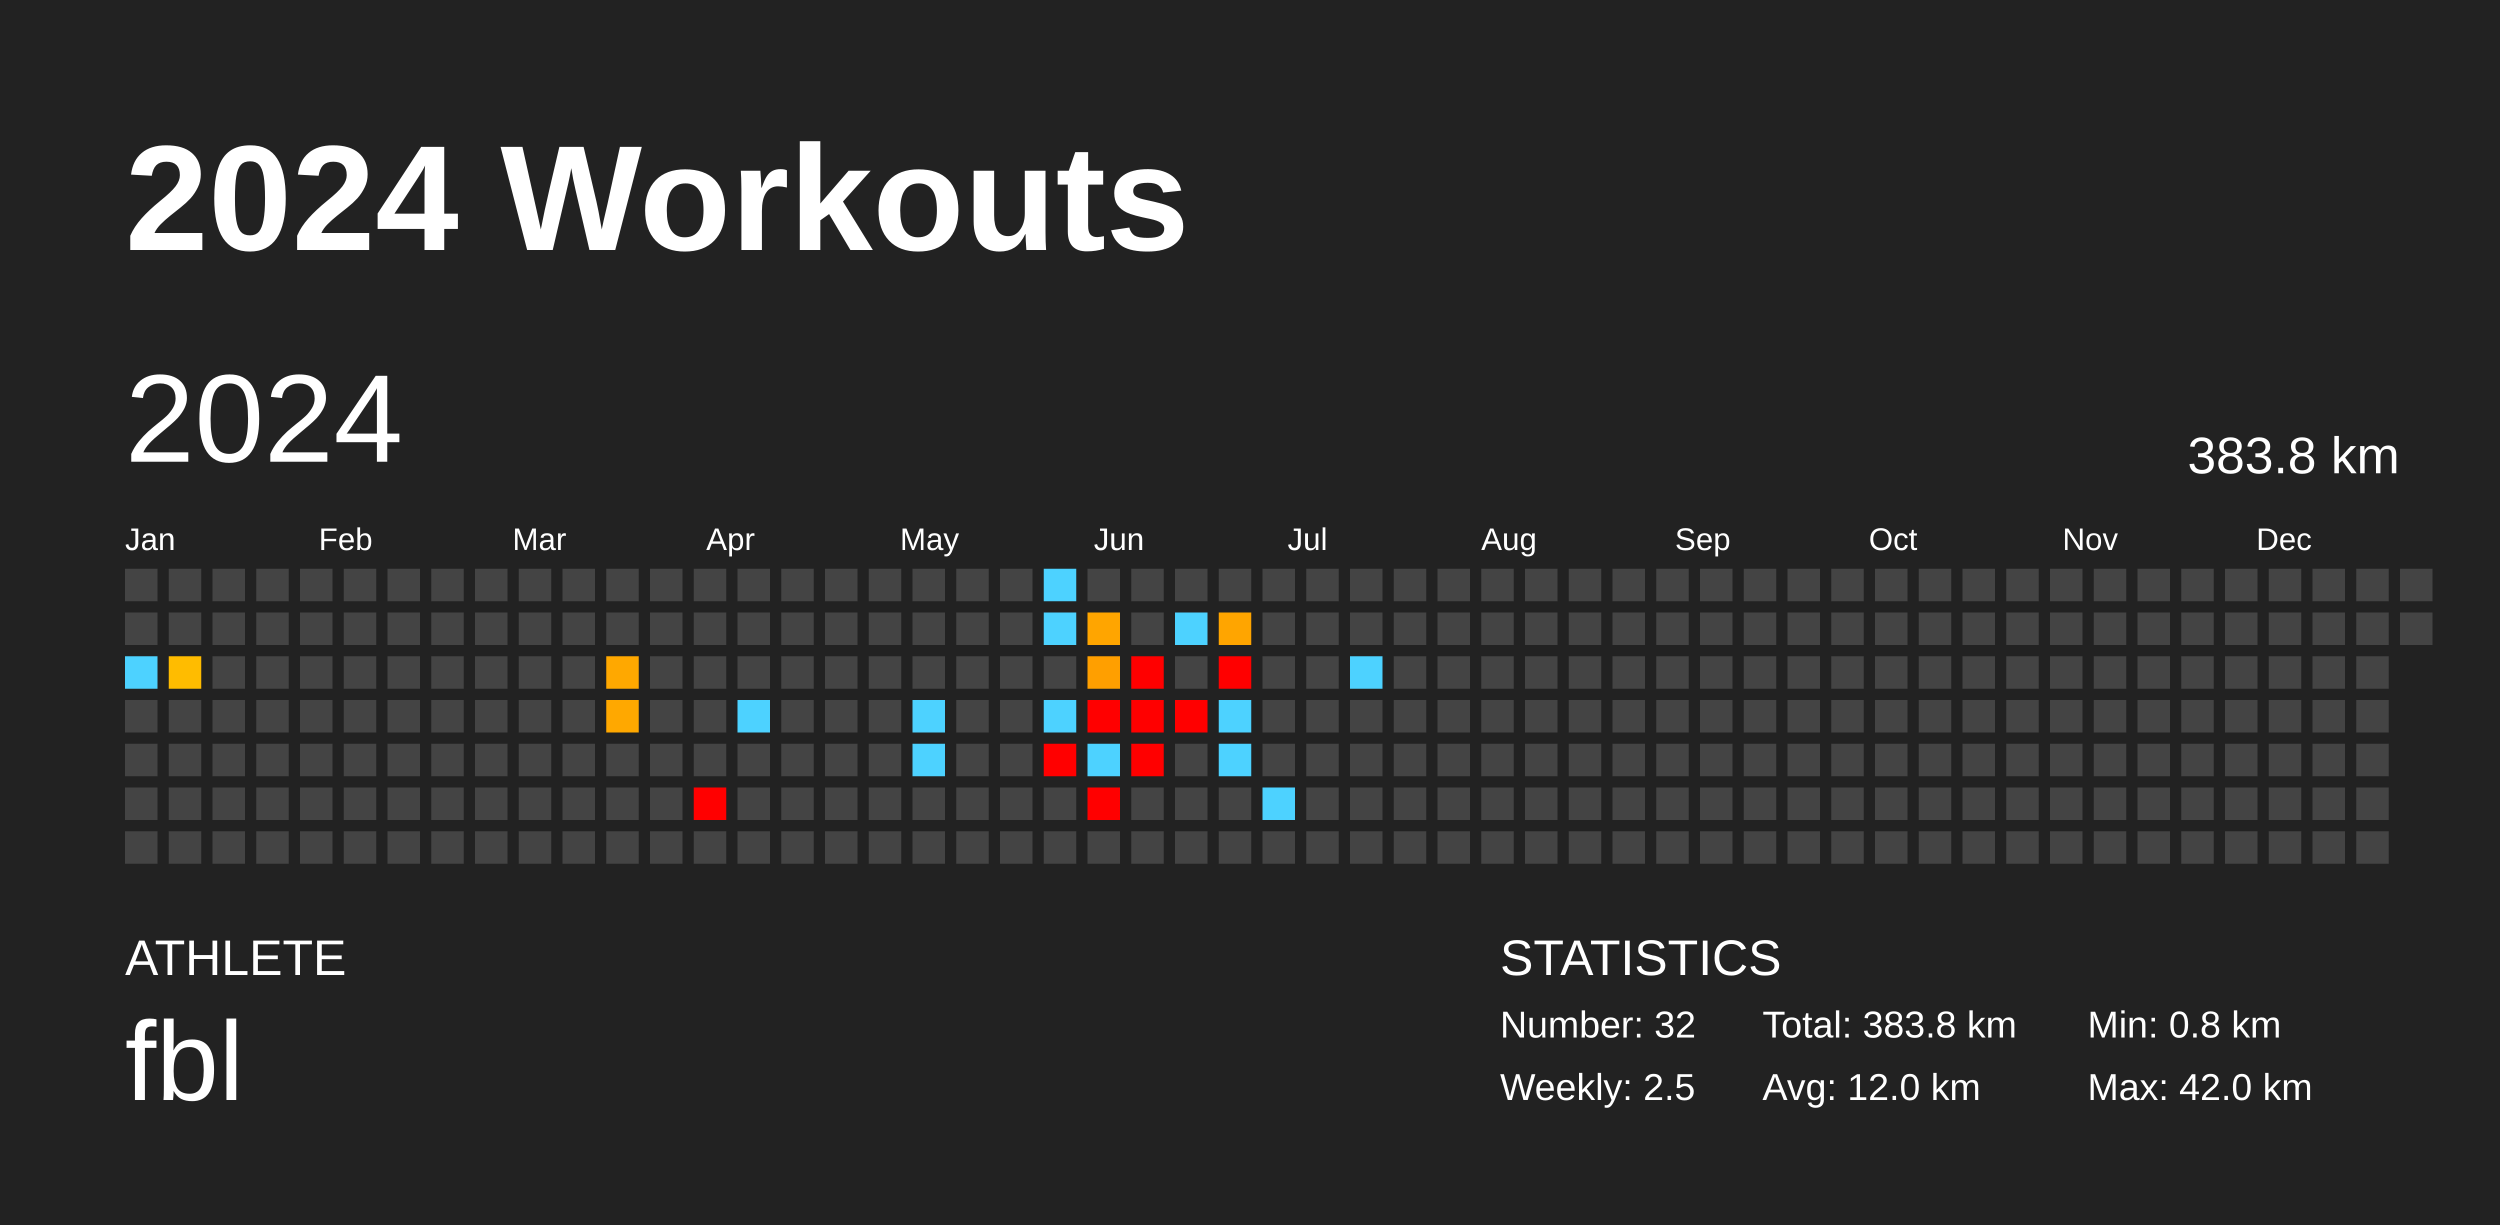
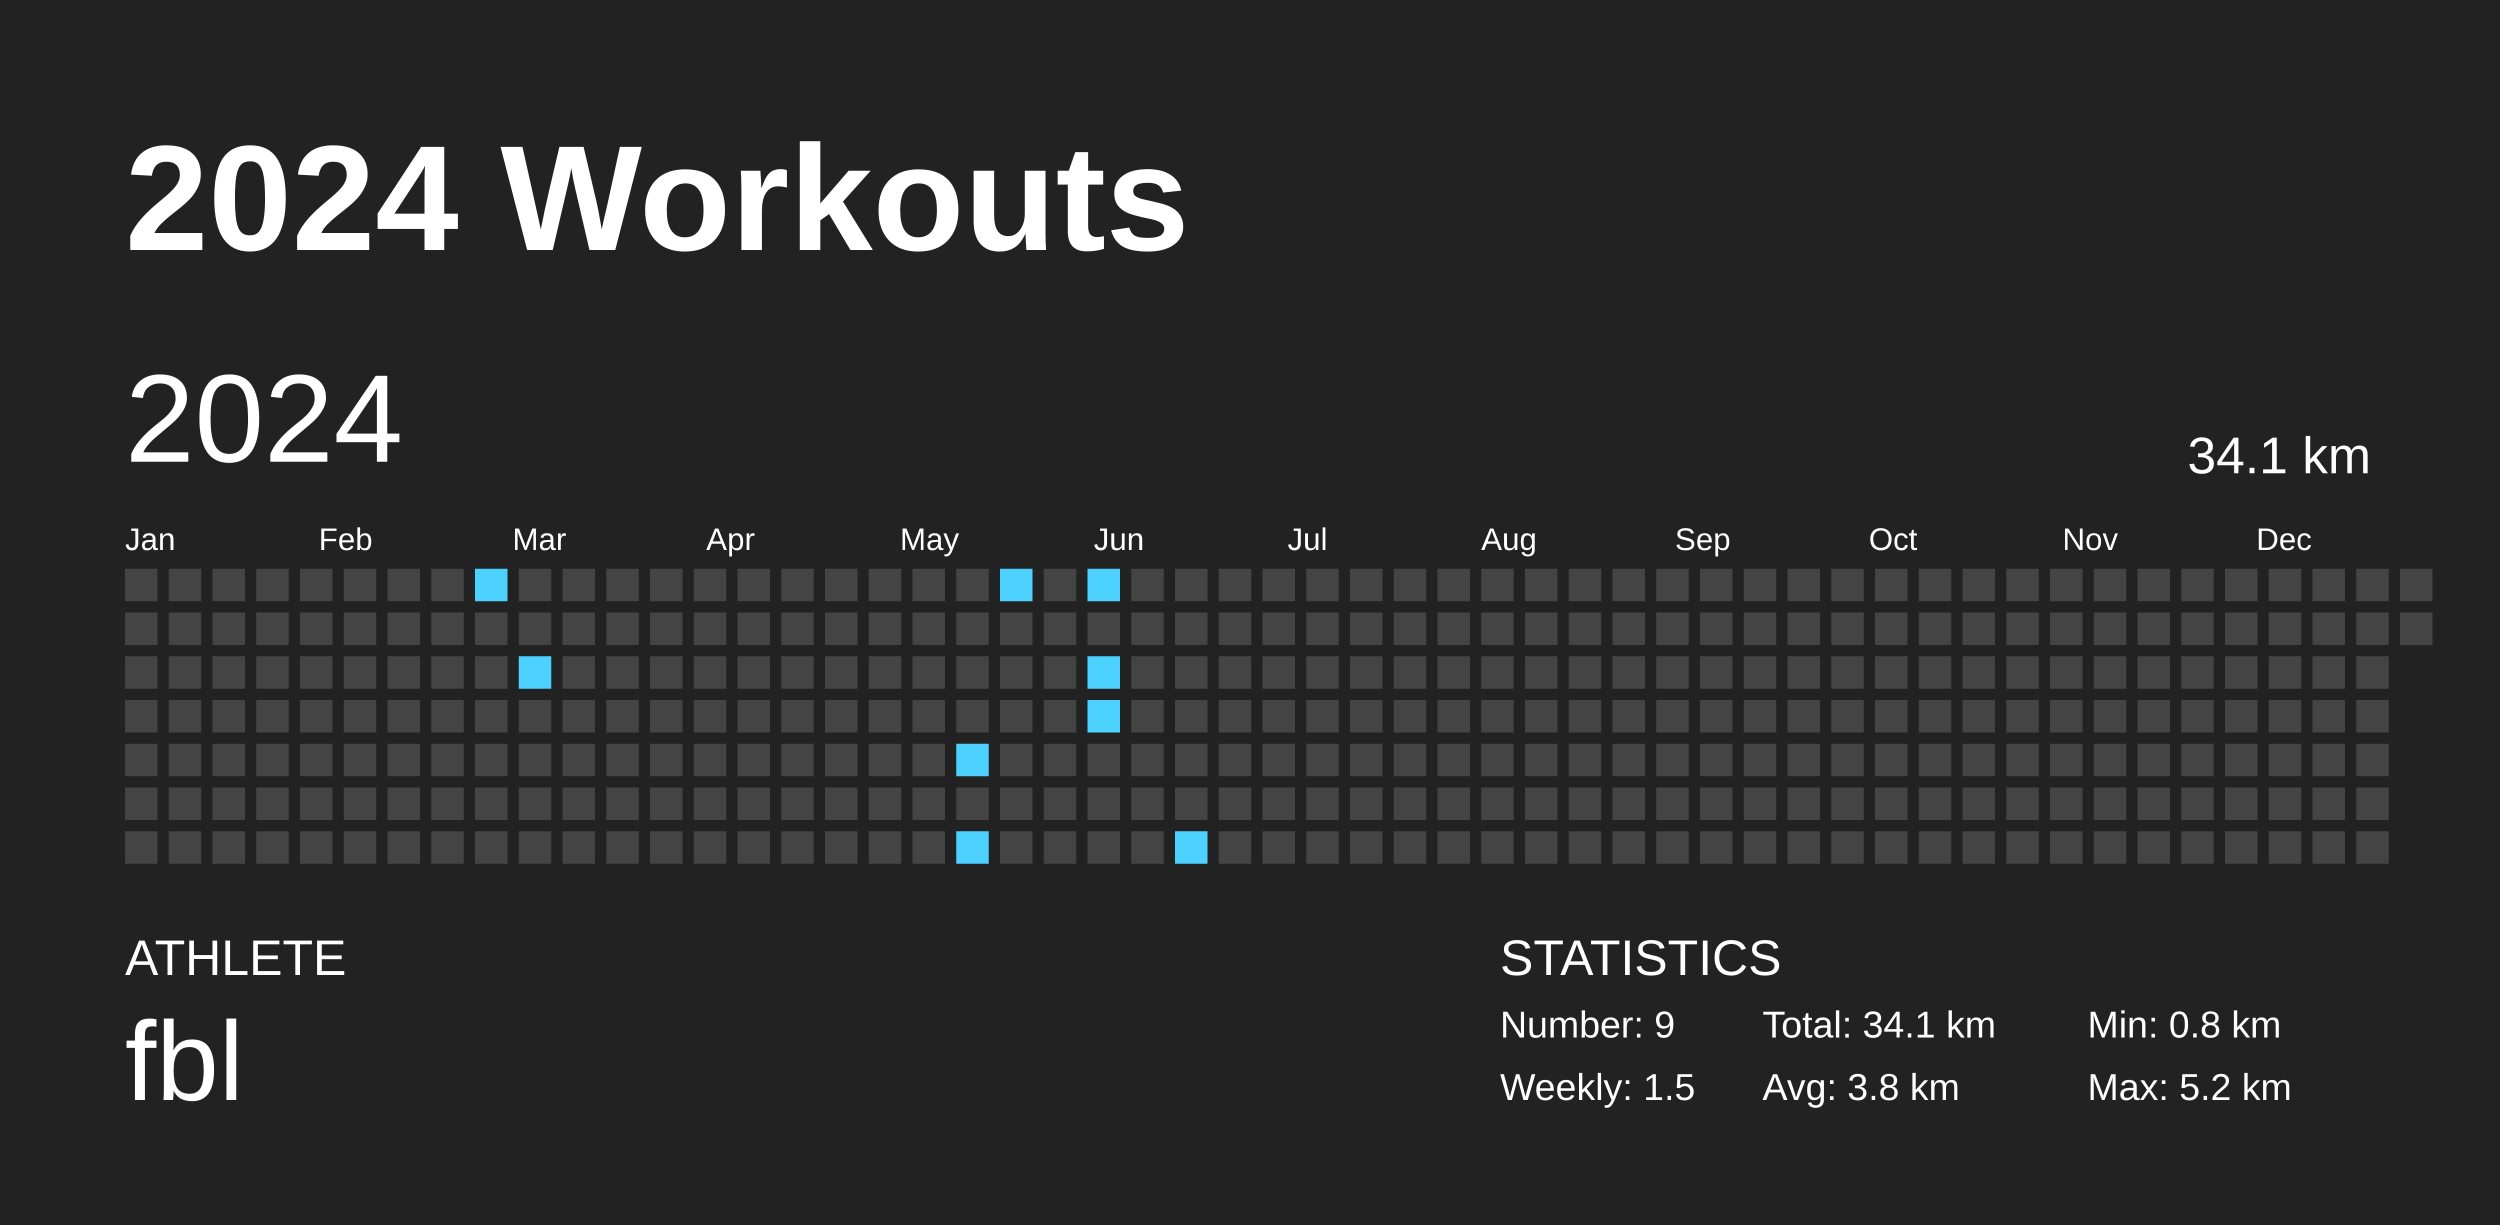
<svg xmlns="http://www.w3.org/2000/svg" baseProfile="full" height="98mm" version="1.1" viewBox="0,0,200,98" width="200mm">
  <defs />
  <rect fill="#222222" height="98" width="200" x="0" y="0" />
  <text fill="#FFFFFF" style="font-size:12px; font-family:Arial; font-weight:bold;" x="10" y="20">2024 Workouts</text>
  <text fill="#FFFFFF" style="font-size:4px; font-family:Arial" x="10" y="78">ATHLETE</text>
  <text fill="#FFFFFF" style="font-size:9px; font-family:Arial" x="10" y="88">fbl</text>
  <text fill="#FFFFFF" style="font-size:4px; font-family:Arial" x="120" y="78">STATISTICS</text>
-   <text fill="#FFFFFF" style="font-size:3px; font-family:Arial" x="120" y="83">Number: 32</text>
-   <text fill="#FFFFFF" style="font-size:3px; font-family:Arial" x="120" y="88">Weekly: 2.5</text>
-   <text fill="#FFFFFF" style="font-size:3px; font-family:Arial" x="141" y="83">Total: 383.8 km</text>
-   <text fill="#FFFFFF" style="font-size:3px; font-family:Arial" x="141" y="88">Avg: 12.0 km</text>
+   <text fill="#FFFFFF" style="font-size:3px; font-family:Arial" x="120" y="83">Number: 9</text>
+   <text fill="#FFFFFF" style="font-size:3px; font-family:Arial" x="120" y="88">Weekly: 1.5</text>
+   <text fill="#FFFFFF" style="font-size:3px; font-family:Arial" x="141" y="83">Total: 34.1 km</text>
+   <text fill="#FFFFFF" style="font-size:3px; font-family:Arial" x="141" y="88">Avg: 3.8 km</text>
  <text fill="#FFFFFF" style="font-size:3px; font-family:Arial" x="167" y="83">Min: 0.8 km</text>
-   <text fill="#FFFFFF" style="font-size:3px; font-family:Arial" x="167" y="88">Max: 42.0 km</text>
+   <text fill="#FFFFFF" style="font-size:3px; font-family:Arial" x="167" y="88">Max: 5.2 km</text>
  <text dominant-baseline="hanging" fill="#FFFFFF" style="font-size:10.0px; font-family:Arial;" x="10" y="30">2024</text>
-   <text dominant-baseline="hanging" fill="#FFFFFF" style="font-size:4.125px; font-family:Arial;" x="175" y="35">383.8 km</text>
+   <text dominant-baseline="hanging" fill="#FFFFFF" style="font-size:4.125px; font-family:Arial;" x="175" y="35">34.1 km</text>
  <text fill="#FFFFFF" style="font-size:2.5px; font-family:Arial" x="10.0" y="44">Jan</text>
  <text fill="#FFFFFF" style="font-size:2.5px; font-family:Arial" x="25.5" y="44">Feb</text>
  <text fill="#FFFFFF" style="font-size:2.5px; font-family:Arial" x="41.0" y="44">Mar</text>
  <text fill="#FFFFFF" style="font-size:2.5px; font-family:Arial" x="56.5" y="44">Apr</text>
  <text fill="#FFFFFF" style="font-size:2.5px; font-family:Arial" x="72.0" y="44">May</text>
  <text fill="#FFFFFF" style="font-size:2.5px; font-family:Arial" x="87.5" y="44">Jun</text>
  <text fill="#FFFFFF" style="font-size:2.5px; font-family:Arial" x="103.0" y="44">Jul</text>
  <text fill="#FFFFFF" style="font-size:2.5px; font-family:Arial" x="118.5" y="44">Aug</text>
  <text fill="#FFFFFF" style="font-size:2.5px; font-family:Arial" x="134.0" y="44">Sep</text>
  <text fill="#FFFFFF" style="font-size:2.5px; font-family:Arial" x="149.5" y="44">Oct</text>
  <text fill="#FFFFFF" style="font-size:2.5px; font-family:Arial" x="165.0" y="44">Nov</text>
  <text fill="#FFFFFF" style="font-size:2.5px; font-family:Arial" x="180.5" y="44">Dec</text>
  <rect fill="#444444" height="2.6" width="2.6" x="10.0" y="45.5" />
  <rect fill="#444444" height="2.6" width="2.6" x="10.0" y="49.0" />
-   <rect fill="#4dd2ff" height="2.6" width="2.6" x="10.0" y="52.5" />
+   <rect fill="#444444" height="2.6" width="2.6" x="10.0" y="52.5" />
  <rect fill="#444444" height="2.6" width="2.6" x="10.0" y="56.0" />
  <rect fill="#444444" height="2.6" width="2.6" x="10.0" y="59.5" />
  <rect fill="#444444" height="2.6" width="2.6" x="10.0" y="63.0" />
  <rect fill="#444444" height="2.6" width="2.6" x="10.0" y="66.5" />
  <rect fill="#444444" height="2.6" width="2.6" x="13.5" y="45.5" />
  <rect fill="#444444" height="2.6" width="2.6" x="13.5" y="49.0" />
-   <rect fill="#ffbc00" height="2.6" width="2.6" x="13.5" y="52.5" />
+   <rect fill="#444444" height="2.6" width="2.6" x="13.5" y="52.5" />
  <rect fill="#444444" height="2.6" width="2.6" x="13.5" y="56.0" />
  <rect fill="#444444" height="2.6" width="2.6" x="13.5" y="59.5" />
  <rect fill="#444444" height="2.6" width="2.6" x="13.5" y="63.0" />
  <rect fill="#444444" height="2.6" width="2.6" x="13.5" y="66.5" />
  <rect fill="#444444" height="2.6" width="2.6" x="17.0" y="45.5" />
  <rect fill="#444444" height="2.6" width="2.6" x="17.0" y="49.0" />
  <rect fill="#444444" height="2.6" width="2.6" x="17.0" y="52.5" />
  <rect fill="#444444" height="2.6" width="2.6" x="17.0" y="56.0" />
  <rect fill="#444444" height="2.6" width="2.6" x="17.0" y="59.5" />
  <rect fill="#444444" height="2.6" width="2.6" x="17.0" y="63.0" />
  <rect fill="#444444" height="2.6" width="2.6" x="17.0" y="66.5" />
  <rect fill="#444444" height="2.6" width="2.6" x="20.5" y="45.5" />
  <rect fill="#444444" height="2.6" width="2.6" x="20.5" y="49.0" />
  <rect fill="#444444" height="2.6" width="2.6" x="20.5" y="52.5" />
  <rect fill="#444444" height="2.6" width="2.6" x="20.5" y="56.0" />
  <rect fill="#444444" height="2.6" width="2.6" x="20.5" y="59.5" />
  <rect fill="#444444" height="2.6" width="2.6" x="20.5" y="63.0" />
  <rect fill="#444444" height="2.6" width="2.6" x="20.5" y="66.5" />
  <rect fill="#444444" height="2.6" width="2.6" x="24.0" y="45.5" />
  <rect fill="#444444" height="2.6" width="2.6" x="24.0" y="49.0" />
  <rect fill="#444444" height="2.6" width="2.6" x="24.0" y="52.5" />
  <rect fill="#444444" height="2.6" width="2.6" x="24.0" y="56.0" />
  <rect fill="#444444" height="2.6" width="2.6" x="24.0" y="59.5" />
  <rect fill="#444444" height="2.6" width="2.6" x="24.0" y="63.0" />
  <rect fill="#444444" height="2.6" width="2.6" x="24.0" y="66.5" />
  <rect fill="#444444" height="2.6" width="2.6" x="27.5" y="45.5" />
  <rect fill="#444444" height="2.6" width="2.6" x="27.5" y="49.0" />
  <rect fill="#444444" height="2.6" width="2.6" x="27.5" y="52.5" />
  <rect fill="#444444" height="2.6" width="2.6" x="27.5" y="56.0" />
  <rect fill="#444444" height="2.6" width="2.6" x="27.5" y="59.5" />
  <rect fill="#444444" height="2.6" width="2.6" x="27.5" y="63.0" />
  <rect fill="#444444" height="2.6" width="2.6" x="27.5" y="66.5" />
  <rect fill="#444444" height="2.6" width="2.6" x="31.0" y="45.5" />
  <rect fill="#444444" height="2.6" width="2.6" x="31.0" y="49.0" />
  <rect fill="#444444" height="2.6" width="2.6" x="31.0" y="52.5" />
  <rect fill="#444444" height="2.6" width="2.6" x="31.0" y="56.0" />
  <rect fill="#444444" height="2.6" width="2.6" x="31.0" y="59.5" />
  <rect fill="#444444" height="2.6" width="2.6" x="31.0" y="63.0" />
  <rect fill="#444444" height="2.6" width="2.6" x="31.0" y="66.5" />
  <rect fill="#444444" height="2.6" width="2.6" x="34.5" y="45.5" />
  <rect fill="#444444" height="2.6" width="2.6" x="34.5" y="49.0" />
  <rect fill="#444444" height="2.6" width="2.6" x="34.5" y="52.5" />
  <rect fill="#444444" height="2.6" width="2.6" x="34.5" y="56.0" />
  <rect fill="#444444" height="2.6" width="2.6" x="34.5" y="59.5" />
  <rect fill="#444444" height="2.6" width="2.6" x="34.5" y="63.0" />
  <rect fill="#444444" height="2.6" width="2.6" x="34.5" y="66.5" />
-   <rect fill="#444444" height="2.6" width="2.6" x="38.0" y="45.5" />
+   <rect fill="#4dd2ff" height="2.6" width="2.6" x="38.0" y="45.5" />
  <rect fill="#444444" height="2.6" width="2.6" x="38.0" y="49.0" />
  <rect fill="#444444" height="2.6" width="2.6" x="38.0" y="52.5" />
  <rect fill="#444444" height="2.6" width="2.6" x="38.0" y="56.0" />
  <rect fill="#444444" height="2.6" width="2.6" x="38.0" y="59.5" />
  <rect fill="#444444" height="2.6" width="2.6" x="38.0" y="63.0" />
  <rect fill="#444444" height="2.6" width="2.6" x="38.0" y="66.5" />
  <rect fill="#444444" height="2.6" width="2.6" x="41.5" y="45.5" />
  <rect fill="#444444" height="2.6" width="2.6" x="41.5" y="49.0" />
-   <rect fill="#444444" height="2.6" width="2.6" x="41.5" y="52.5" />
+   <rect fill="#4dd2ff" height="2.6" width="2.6" x="41.5" y="52.5" />
  <rect fill="#444444" height="2.6" width="2.6" x="41.5" y="56.0" />
  <rect fill="#444444" height="2.6" width="2.6" x="41.5" y="59.5" />
  <rect fill="#444444" height="2.6" width="2.6" x="41.5" y="63.0" />
  <rect fill="#444444" height="2.6" width="2.6" x="41.5" y="66.5" />
  <rect fill="#444444" height="2.6" width="2.6" x="45.0" y="45.5" />
  <rect fill="#444444" height="2.6" width="2.6" x="45.0" y="49.0" />
  <rect fill="#444444" height="2.6" width="2.6" x="45.0" y="52.5" />
  <rect fill="#444444" height="2.6" width="2.6" x="45.0" y="56.0" />
  <rect fill="#444444" height="2.6" width="2.6" x="45.0" y="59.5" />
  <rect fill="#444444" height="2.6" width="2.6" x="45.0" y="63.0" />
  <rect fill="#444444" height="2.6" width="2.6" x="45.0" y="66.5" />
  <rect fill="#444444" height="2.6" width="2.6" x="48.5" y="45.5" />
  <rect fill="#444444" height="2.6" width="2.6" x="48.5" y="49.0" />
-   <rect fill="#ffa800" height="2.6" width="2.6" x="48.5" y="52.5" />
-   <rect fill="#ffa800" height="2.6" width="2.6" x="48.5" y="56.0" />
+   <rect fill="#444444" height="2.6" width="2.6" x="48.5" y="52.5" />
+   <rect fill="#444444" height="2.6" width="2.6" x="48.5" y="56.0" />
  <rect fill="#444444" height="2.6" width="2.6" x="48.5" y="59.5" />
  <rect fill="#444444" height="2.6" width="2.6" x="48.5" y="63.0" />
  <rect fill="#444444" height="2.6" width="2.6" x="48.5" y="66.5" />
  <rect fill="#444444" height="2.6" width="2.6" x="52.0" y="45.5" />
  <rect fill="#444444" height="2.6" width="2.6" x="52.0" y="49.0" />
  <rect fill="#444444" height="2.6" width="2.6" x="52.0" y="52.5" />
  <rect fill="#444444" height="2.6" width="2.6" x="52.0" y="56.0" />
  <rect fill="#444444" height="2.6" width="2.6" x="52.0" y="59.5" />
  <rect fill="#444444" height="2.6" width="2.6" x="52.0" y="63.0" />
  <rect fill="#444444" height="2.6" width="2.6" x="52.0" y="66.5" />
  <rect fill="#444444" height="2.6" width="2.6" x="55.5" y="45.5" />
  <rect fill="#444444" height="2.6" width="2.6" x="55.5" y="49.0" />
  <rect fill="#444444" height="2.6" width="2.6" x="55.5" y="52.5" />
  <rect fill="#444444" height="2.6" width="2.6" x="55.5" y="56.0" />
  <rect fill="#444444" height="2.6" width="2.6" x="55.5" y="59.5" />
-   <rect fill="red" height="2.6" width="2.6" x="55.5" y="63.0" />
+   <rect fill="#444444" height="2.6" width="2.6" x="55.5" y="63.0" />
  <rect fill="#444444" height="2.6" width="2.6" x="55.5" y="66.5" />
  <rect fill="#444444" height="2.6" width="2.6" x="59.0" y="45.5" />
  <rect fill="#444444" height="2.6" width="2.6" x="59.0" y="49.0" />
  <rect fill="#444444" height="2.6" width="2.6" x="59.0" y="52.5" />
-   <rect fill="#4dd2ff" height="2.6" width="2.6" x="59.0" y="56.0" />
+   <rect fill="#444444" height="2.6" width="2.6" x="59.0" y="56.0" />
  <rect fill="#444444" height="2.6" width="2.6" x="59.0" y="59.5" />
  <rect fill="#444444" height="2.6" width="2.6" x="59.0" y="63.0" />
  <rect fill="#444444" height="2.6" width="2.6" x="59.0" y="66.5" />
  <rect fill="#444444" height="2.6" width="2.6" x="62.5" y="45.5" />
  <rect fill="#444444" height="2.6" width="2.6" x="62.5" y="49.0" />
  <rect fill="#444444" height="2.6" width="2.6" x="62.5" y="52.5" />
  <rect fill="#444444" height="2.6" width="2.6" x="62.5" y="56.0" />
  <rect fill="#444444" height="2.6" width="2.6" x="62.5" y="59.5" />
  <rect fill="#444444" height="2.6" width="2.6" x="62.5" y="63.0" />
  <rect fill="#444444" height="2.6" width="2.6" x="62.5" y="66.5" />
  <rect fill="#444444" height="2.6" width="2.6" x="66.0" y="45.5" />
  <rect fill="#444444" height="2.6" width="2.6" x="66.0" y="49.0" />
  <rect fill="#444444" height="2.6" width="2.6" x="66.0" y="52.5" />
  <rect fill="#444444" height="2.6" width="2.6" x="66.0" y="56.0" />
  <rect fill="#444444" height="2.6" width="2.6" x="66.0" y="59.5" />
  <rect fill="#444444" height="2.6" width="2.6" x="66.0" y="63.0" />
  <rect fill="#444444" height="2.6" width="2.6" x="66.0" y="66.5" />
  <rect fill="#444444" height="2.6" width="2.6" x="69.5" y="45.5" />
  <rect fill="#444444" height="2.6" width="2.6" x="69.5" y="49.0" />
  <rect fill="#444444" height="2.6" width="2.6" x="69.5" y="52.5" />
  <rect fill="#444444" height="2.6" width="2.6" x="69.5" y="56.0" />
  <rect fill="#444444" height="2.6" width="2.6" x="69.5" y="59.5" />
  <rect fill="#444444" height="2.6" width="2.6" x="69.5" y="63.0" />
  <rect fill="#444444" height="2.6" width="2.6" x="69.5" y="66.5" />
  <rect fill="#444444" height="2.6" width="2.6" x="73.0" y="45.5" />
  <rect fill="#444444" height="2.6" width="2.6" x="73.0" y="49.0" />
  <rect fill="#444444" height="2.6" width="2.6" x="73.0" y="52.5" />
-   <rect fill="#4dd2ff" height="2.6" width="2.6" x="73.0" y="56.0" />
-   <rect fill="#4dd2ff" height="2.6" width="2.6" x="73.0" y="59.5" />
+   <rect fill="#444444" height="2.6" width="2.6" x="73.0" y="56.0" />
+   <rect fill="#444444" height="2.6" width="2.6" x="73.0" y="59.5" />
  <rect fill="#444444" height="2.6" width="2.6" x="73.0" y="63.0" />
  <rect fill="#444444" height="2.6" width="2.6" x="73.0" y="66.5" />
  <rect fill="#444444" height="2.6" width="2.6" x="76.5" y="45.5" />
  <rect fill="#444444" height="2.6" width="2.6" x="76.5" y="49.0" />
  <rect fill="#444444" height="2.6" width="2.6" x="76.5" y="52.5" />
  <rect fill="#444444" height="2.6" width="2.6" x="76.5" y="56.0" />
-   <rect fill="#444444" height="2.6" width="2.6" x="76.5" y="59.5" />
+   <rect fill="#4dd2ff" height="2.6" width="2.6" x="76.5" y="59.5" />
  <rect fill="#444444" height="2.6" width="2.6" x="76.5" y="63.0" />
-   <rect fill="#444444" height="2.6" width="2.6" x="76.5" y="66.5" />
-   <rect fill="#444444" height="2.6" width="2.6" x="80.0" y="45.5" />
+   <rect fill="#4dd2ff" height="2.6" width="2.6" x="76.5" y="66.5" />
+   <rect fill="#4dd2ff" height="2.6" width="2.6" x="80.0" y="45.5" />
  <rect fill="#444444" height="2.6" width="2.6" x="80.0" y="49.0" />
  <rect fill="#444444" height="2.6" width="2.6" x="80.0" y="52.5" />
  <rect fill="#444444" height="2.6" width="2.6" x="80.0" y="56.0" />
  <rect fill="#444444" height="2.6" width="2.6" x="80.0" y="59.5" />
  <rect fill="#444444" height="2.6" width="2.6" x="80.0" y="63.0" />
  <rect fill="#444444" height="2.6" width="2.6" x="80.0" y="66.5" />
-   <rect fill="#4dd2ff" height="2.6" width="2.6" x="83.5" y="45.5" />
-   <rect fill="#4dd2ff" height="2.6" width="2.6" x="83.5" y="49.0" />
+   <rect fill="#444444" height="2.6" width="2.6" x="83.5" y="45.5" />
+   <rect fill="#444444" height="2.6" width="2.6" x="83.5" y="49.0" />
  <rect fill="#444444" height="2.6" width="2.6" x="83.5" y="52.5" />
-   <rect fill="#4dd2ff" height="2.6" width="2.6" x="83.5" y="56.0" />
-   <rect fill="red" height="2.6" width="2.6" x="83.5" y="59.5" />
+   <rect fill="#444444" height="2.6" width="2.6" x="83.5" y="56.0" />
+   <rect fill="#444444" height="2.6" width="2.6" x="83.5" y="59.5" />
  <rect fill="#444444" height="2.6" width="2.6" x="83.5" y="63.0" />
  <rect fill="#444444" height="2.6" width="2.6" x="83.5" y="66.5" />
-   <rect fill="#444444" height="2.6" width="2.6" x="87.0" y="45.5" />
-   <rect fill="#ffa500" height="2.6" width="2.6" x="87.0" y="49.0" />
-   <rect fill="#ff9f00" height="2.6" width="2.6" x="87.0" y="52.5" />
-   <rect fill="red" height="2.6" width="2.6" x="87.0" y="56.0" />
-   <rect fill="#4dd2ff" height="2.6" width="2.6" x="87.0" y="59.5" />
-   <rect fill="red" height="2.6" width="2.6" x="87.0" y="63.0" />
+   <rect fill="#4dd2ff" height="2.6" width="2.6" x="87.0" y="45.5" />
+   <rect fill="#444444" height="2.6" width="2.6" x="87.0" y="49.0" />
+   <rect fill="#4dd2ff" height="2.6" width="2.6" x="87.0" y="52.5" />
+   <rect fill="#4dd2ff" height="2.6" width="2.6" x="87.0" y="56.0" />
+   <rect fill="#444444" height="2.6" width="2.6" x="87.0" y="59.5" />
+   <rect fill="#444444" height="2.6" width="2.6" x="87.0" y="63.0" />
  <rect fill="#444444" height="2.6" width="2.6" x="87.0" y="66.5" />
  <rect fill="#444444" height="2.6" width="2.6" x="90.5" y="45.5" />
  <rect fill="#444444" height="2.6" width="2.6" x="90.5" y="49.0" />
-   <rect fill="red" height="2.6" width="2.6" x="90.5" y="52.5" />
-   <rect fill="red" height="2.6" width="2.6" x="90.5" y="56.0" />
-   <rect fill="red" height="2.6" width="2.6" x="90.5" y="59.5" />
+   <rect fill="#444444" height="2.6" width="2.6" x="90.5" y="52.5" />
+   <rect fill="#444444" height="2.6" width="2.6" x="90.5" y="56.0" />
+   <rect fill="#444444" height="2.6" width="2.6" x="90.5" y="59.5" />
  <rect fill="#444444" height="2.6" width="2.6" x="90.5" y="63.0" />
  <rect fill="#444444" height="2.6" width="2.6" x="90.5" y="66.5" />
  <rect fill="#444444" height="2.6" width="2.6" x="94.0" y="45.5" />
-   <rect fill="#4dd2ff" height="2.6" width="2.6" x="94.0" y="49.0" />
+   <rect fill="#444444" height="2.6" width="2.6" x="94.0" y="49.0" />
  <rect fill="#444444" height="2.6" width="2.6" x="94.0" y="52.5" />
-   <rect fill="red" height="2.6" width="2.6" x="94.0" y="56.0" />
+   <rect fill="#444444" height="2.6" width="2.6" x="94.0" y="56.0" />
  <rect fill="#444444" height="2.6" width="2.6" x="94.0" y="59.5" />
  <rect fill="#444444" height="2.6" width="2.6" x="94.0" y="63.0" />
-   <rect fill="#444444" height="2.6" width="2.6" x="94.0" y="66.5" />
+   <rect fill="#4dd2ff" height="2.6" width="2.6" x="94.0" y="66.5" />
  <rect fill="#444444" height="2.6" width="2.6" x="97.5" y="45.5" />
-   <rect fill="#ffa500" height="2.6" width="2.6" x="97.5" y="49.0" />
-   <rect fill="red" height="2.6" width="2.6" x="97.5" y="52.5" />
-   <rect fill="#4dd2ff" height="2.6" width="2.6" x="97.5" y="56.0" />
-   <rect fill="#4dd2ff" height="2.6" width="2.6" x="97.5" y="59.5" />
+   <rect fill="#444444" height="2.6" width="2.6" x="97.5" y="49.0" />
+   <rect fill="#444444" height="2.6" width="2.6" x="97.5" y="52.5" />
+   <rect fill="#444444" height="2.6" width="2.6" x="97.5" y="56.0" />
+   <rect fill="#444444" height="2.6" width="2.6" x="97.5" y="59.5" />
  <rect fill="#444444" height="2.6" width="2.6" x="97.5" y="63.0" />
  <rect fill="#444444" height="2.6" width="2.6" x="97.5" y="66.5" />
  <rect fill="#444444" height="2.6" width="2.6" x="101.0" y="45.5" />
  <rect fill="#444444" height="2.6" width="2.6" x="101.0" y="49.0" />
  <rect fill="#444444" height="2.6" width="2.6" x="101.0" y="52.5" />
  <rect fill="#444444" height="2.6" width="2.6" x="101.0" y="56.0" />
  <rect fill="#444444" height="2.6" width="2.6" x="101.0" y="59.5" />
-   <rect fill="#4dd2ff" height="2.6" width="2.6" x="101.0" y="63.0" />
+   <rect fill="#444444" height="2.6" width="2.6" x="101.0" y="63.0" />
  <rect fill="#444444" height="2.6" width="2.6" x="101.0" y="66.5" />
  <rect fill="#444444" height="2.6" width="2.6" x="104.5" y="45.5" />
  <rect fill="#444444" height="2.6" width="2.6" x="104.5" y="49.0" />
  <rect fill="#444444" height="2.6" width="2.6" x="104.5" y="52.5" />
  <rect fill="#444444" height="2.6" width="2.6" x="104.5" y="56.0" />
  <rect fill="#444444" height="2.6" width="2.6" x="104.5" y="59.5" />
  <rect fill="#444444" height="2.6" width="2.6" x="104.5" y="63.0" />
  <rect fill="#444444" height="2.6" width="2.6" x="104.5" y="66.5" />
  <rect fill="#444444" height="2.6" width="2.6" x="108.0" y="45.5" />
  <rect fill="#444444" height="2.6" width="2.6" x="108.0" y="49.0" />
-   <rect fill="#4dd2ff" height="2.6" width="2.6" x="108.0" y="52.5" />
+   <rect fill="#444444" height="2.6" width="2.6" x="108.0" y="52.5" />
  <rect fill="#444444" height="2.6" width="2.6" x="108.0" y="56.0" />
  <rect fill="#444444" height="2.6" width="2.6" x="108.0" y="59.5" />
  <rect fill="#444444" height="2.6" width="2.6" x="108.0" y="63.0" />
  <rect fill="#444444" height="2.6" width="2.6" x="108.0" y="66.5" />
  <rect fill="#444444" height="2.6" width="2.6" x="111.5" y="45.5" />
  <rect fill="#444444" height="2.6" width="2.6" x="111.5" y="49.0" />
  <rect fill="#444444" height="2.6" width="2.6" x="111.5" y="52.5" />
  <rect fill="#444444" height="2.6" width="2.6" x="111.5" y="56.0" />
  <rect fill="#444444" height="2.6" width="2.6" x="111.5" y="59.5" />
  <rect fill="#444444" height="2.6" width="2.6" x="111.5" y="63.0" />
  <rect fill="#444444" height="2.6" width="2.6" x="111.5" y="66.5" />
  <rect fill="#444444" height="2.6" width="2.6" x="115.0" y="45.5" />
  <rect fill="#444444" height="2.6" width="2.6" x="115.0" y="49.0" />
  <rect fill="#444444" height="2.6" width="2.6" x="115.0" y="52.5" />
  <rect fill="#444444" height="2.6" width="2.6" x="115.0" y="56.0" />
  <rect fill="#444444" height="2.6" width="2.6" x="115.0" y="59.5" />
  <rect fill="#444444" height="2.6" width="2.6" x="115.0" y="63.0" />
  <rect fill="#444444" height="2.6" width="2.6" x="115.0" y="66.5" />
  <rect fill="#444444" height="2.6" width="2.6" x="118.5" y="45.5" />
  <rect fill="#444444" height="2.6" width="2.6" x="118.5" y="49.0" />
  <rect fill="#444444" height="2.6" width="2.6" x="118.5" y="52.5" />
  <rect fill="#444444" height="2.6" width="2.6" x="118.5" y="56.0" />
  <rect fill="#444444" height="2.6" width="2.6" x="118.5" y="59.5" />
  <rect fill="#444444" height="2.6" width="2.6" x="118.5" y="63.0" />
  <rect fill="#444444" height="2.6" width="2.6" x="118.5" y="66.5" />
  <rect fill="#444444" height="2.6" width="2.6" x="122.0" y="45.5" />
  <rect fill="#444444" height="2.6" width="2.6" x="122.0" y="49.0" />
  <rect fill="#444444" height="2.6" width="2.6" x="122.0" y="52.5" />
  <rect fill="#444444" height="2.6" width="2.6" x="122.0" y="56.0" />
  <rect fill="#444444" height="2.6" width="2.6" x="122.0" y="59.5" />
  <rect fill="#444444" height="2.6" width="2.6" x="122.0" y="63.0" />
  <rect fill="#444444" height="2.6" width="2.6" x="122.0" y="66.5" />
  <rect fill="#444444" height="2.6" width="2.6" x="125.5" y="45.5" />
  <rect fill="#444444" height="2.6" width="2.6" x="125.5" y="49.0" />
  <rect fill="#444444" height="2.6" width="2.6" x="125.5" y="52.5" />
  <rect fill="#444444" height="2.6" width="2.6" x="125.5" y="56.0" />
  <rect fill="#444444" height="2.6" width="2.6" x="125.5" y="59.5" />
  <rect fill="#444444" height="2.6" width="2.6" x="125.5" y="63.0" />
  <rect fill="#444444" height="2.6" width="2.6" x="125.5" y="66.5" />
  <rect fill="#444444" height="2.6" width="2.6" x="129.0" y="45.5" />
  <rect fill="#444444" height="2.6" width="2.6" x="129.0" y="49.0" />
  <rect fill="#444444" height="2.6" width="2.6" x="129.0" y="52.5" />
  <rect fill="#444444" height="2.6" width="2.6" x="129.0" y="56.0" />
  <rect fill="#444444" height="2.6" width="2.6" x="129.0" y="59.5" />
  <rect fill="#444444" height="2.6" width="2.6" x="129.0" y="63.0" />
  <rect fill="#444444" height="2.6" width="2.6" x="129.0" y="66.5" />
  <rect fill="#444444" height="2.6" width="2.6" x="132.5" y="45.5" />
  <rect fill="#444444" height="2.6" width="2.6" x="132.5" y="49.0" />
  <rect fill="#444444" height="2.6" width="2.6" x="132.5" y="52.5" />
  <rect fill="#444444" height="2.6" width="2.6" x="132.5" y="56.0" />
  <rect fill="#444444" height="2.6" width="2.6" x="132.5" y="59.5" />
  <rect fill="#444444" height="2.6" width="2.6" x="132.5" y="63.0" />
  <rect fill="#444444" height="2.6" width="2.6" x="132.5" y="66.5" />
  <rect fill="#444444" height="2.6" width="2.6" x="136.0" y="45.5" />
  <rect fill="#444444" height="2.6" width="2.6" x="136.0" y="49.0" />
  <rect fill="#444444" height="2.6" width="2.6" x="136.0" y="52.5" />
  <rect fill="#444444" height="2.6" width="2.6" x="136.0" y="56.0" />
  <rect fill="#444444" height="2.6" width="2.6" x="136.0" y="59.5" />
  <rect fill="#444444" height="2.6" width="2.6" x="136.0" y="63.0" />
  <rect fill="#444444" height="2.6" width="2.6" x="136.0" y="66.5" />
  <rect fill="#444444" height="2.6" width="2.6" x="139.5" y="45.5" />
  <rect fill="#444444" height="2.6" width="2.6" x="139.5" y="49.0" />
  <rect fill="#444444" height="2.6" width="2.6" x="139.5" y="52.5" />
  <rect fill="#444444" height="2.6" width="2.6" x="139.5" y="56.0" />
  <rect fill="#444444" height="2.6" width="2.6" x="139.5" y="59.5" />
  <rect fill="#444444" height="2.6" width="2.6" x="139.5" y="63.0" />
  <rect fill="#444444" height="2.6" width="2.6" x="139.5" y="66.5" />
  <rect fill="#444444" height="2.6" width="2.6" x="143.0" y="45.5" />
  <rect fill="#444444" height="2.6" width="2.6" x="143.0" y="49.0" />
  <rect fill="#444444" height="2.6" width="2.6" x="143.0" y="52.5" />
  <rect fill="#444444" height="2.6" width="2.6" x="143.0" y="56.0" />
  <rect fill="#444444" height="2.6" width="2.6" x="143.0" y="59.5" />
  <rect fill="#444444" height="2.6" width="2.6" x="143.0" y="63.0" />
  <rect fill="#444444" height="2.6" width="2.6" x="143.0" y="66.5" />
  <rect fill="#444444" height="2.6" width="2.6" x="146.5" y="45.5" />
  <rect fill="#444444" height="2.6" width="2.6" x="146.5" y="49.0" />
  <rect fill="#444444" height="2.6" width="2.6" x="146.5" y="52.5" />
  <rect fill="#444444" height="2.6" width="2.6" x="146.5" y="56.0" />
  <rect fill="#444444" height="2.6" width="2.6" x="146.5" y="59.5" />
  <rect fill="#444444" height="2.6" width="2.6" x="146.5" y="63.0" />
  <rect fill="#444444" height="2.6" width="2.6" x="146.5" y="66.5" />
  <rect fill="#444444" height="2.6" width="2.6" x="150.0" y="45.5" />
  <rect fill="#444444" height="2.6" width="2.6" x="150.0" y="49.0" />
  <rect fill="#444444" height="2.6" width="2.6" x="150.0" y="52.5" />
  <rect fill="#444444" height="2.6" width="2.6" x="150.0" y="56.0" />
  <rect fill="#444444" height="2.6" width="2.6" x="150.0" y="59.5" />
  <rect fill="#444444" height="2.6" width="2.6" x="150.0" y="63.0" />
  <rect fill="#444444" height="2.6" width="2.6" x="150.0" y="66.5" />
  <rect fill="#444444" height="2.6" width="2.6" x="153.5" y="45.5" />
  <rect fill="#444444" height="2.6" width="2.6" x="153.5" y="49.0" />
  <rect fill="#444444" height="2.6" width="2.6" x="153.5" y="52.5" />
  <rect fill="#444444" height="2.6" width="2.6" x="153.5" y="56.0" />
  <rect fill="#444444" height="2.6" width="2.6" x="153.5" y="59.5" />
  <rect fill="#444444" height="2.6" width="2.6" x="153.5" y="63.0" />
  <rect fill="#444444" height="2.6" width="2.6" x="153.5" y="66.5" />
  <rect fill="#444444" height="2.6" width="2.6" x="157.0" y="45.5" />
  <rect fill="#444444" height="2.6" width="2.6" x="157.0" y="49.0" />
  <rect fill="#444444" height="2.6" width="2.6" x="157.0" y="52.5" />
  <rect fill="#444444" height="2.6" width="2.6" x="157.0" y="56.0" />
  <rect fill="#444444" height="2.6" width="2.6" x="157.0" y="59.5" />
  <rect fill="#444444" height="2.6" width="2.6" x="157.0" y="63.0" />
  <rect fill="#444444" height="2.6" width="2.6" x="157.0" y="66.5" />
  <rect fill="#444444" height="2.6" width="2.6" x="160.5" y="45.5" />
  <rect fill="#444444" height="2.6" width="2.6" x="160.5" y="49.0" />
  <rect fill="#444444" height="2.6" width="2.6" x="160.5" y="52.5" />
  <rect fill="#444444" height="2.6" width="2.6" x="160.5" y="56.0" />
  <rect fill="#444444" height="2.6" width="2.6" x="160.5" y="59.5" />
  <rect fill="#444444" height="2.6" width="2.6" x="160.5" y="63.0" />
  <rect fill="#444444" height="2.6" width="2.6" x="160.5" y="66.5" />
  <rect fill="#444444" height="2.6" width="2.6" x="164.0" y="45.5" />
  <rect fill="#444444" height="2.6" width="2.6" x="164.0" y="49.0" />
  <rect fill="#444444" height="2.6" width="2.6" x="164.0" y="52.5" />
  <rect fill="#444444" height="2.6" width="2.6" x="164.0" y="56.0" />
  <rect fill="#444444" height="2.6" width="2.6" x="164.0" y="59.5" />
  <rect fill="#444444" height="2.6" width="2.6" x="164.0" y="63.0" />
  <rect fill="#444444" height="2.6" width="2.6" x="164.0" y="66.5" />
  <rect fill="#444444" height="2.6" width="2.6" x="167.5" y="45.5" />
  <rect fill="#444444" height="2.6" width="2.6" x="167.5" y="49.0" />
  <rect fill="#444444" height="2.6" width="2.6" x="167.5" y="52.5" />
  <rect fill="#444444" height="2.6" width="2.6" x="167.5" y="56.0" />
  <rect fill="#444444" height="2.6" width="2.6" x="167.5" y="59.5" />
  <rect fill="#444444" height="2.6" width="2.6" x="167.5" y="63.0" />
  <rect fill="#444444" height="2.6" width="2.6" x="167.5" y="66.5" />
  <rect fill="#444444" height="2.6" width="2.6" x="171.0" y="45.5" />
  <rect fill="#444444" height="2.6" width="2.6" x="171.0" y="49.0" />
  <rect fill="#444444" height="2.6" width="2.6" x="171.0" y="52.5" />
  <rect fill="#444444" height="2.6" width="2.6" x="171.0" y="56.0" />
  <rect fill="#444444" height="2.6" width="2.6" x="171.0" y="59.5" />
  <rect fill="#444444" height="2.6" width="2.6" x="171.0" y="63.0" />
  <rect fill="#444444" height="2.6" width="2.6" x="171.0" y="66.5" />
  <rect fill="#444444" height="2.6" width="2.6" x="174.5" y="45.5" />
  <rect fill="#444444" height="2.6" width="2.6" x="174.5" y="49.0" />
  <rect fill="#444444" height="2.6" width="2.6" x="174.5" y="52.5" />
  <rect fill="#444444" height="2.6" width="2.6" x="174.5" y="56.0" />
  <rect fill="#444444" height="2.6" width="2.6" x="174.5" y="59.5" />
  <rect fill="#444444" height="2.6" width="2.6" x="174.5" y="63.0" />
  <rect fill="#444444" height="2.6" width="2.6" x="174.5" y="66.5" />
  <rect fill="#444444" height="2.6" width="2.6" x="178.0" y="45.5" />
  <rect fill="#444444" height="2.6" width="2.6" x="178.0" y="49.0" />
  <rect fill="#444444" height="2.6" width="2.6" x="178.0" y="52.5" />
  <rect fill="#444444" height="2.6" width="2.6" x="178.0" y="56.0" />
  <rect fill="#444444" height="2.6" width="2.6" x="178.0" y="59.5" />
  <rect fill="#444444" height="2.6" width="2.6" x="178.0" y="63.0" />
  <rect fill="#444444" height="2.6" width="2.6" x="178.0" y="66.5" />
  <rect fill="#444444" height="2.6" width="2.6" x="181.5" y="45.5" />
  <rect fill="#444444" height="2.6" width="2.6" x="181.5" y="49.0" />
  <rect fill="#444444" height="2.6" width="2.6" x="181.5" y="52.5" />
  <rect fill="#444444" height="2.6" width="2.6" x="181.5" y="56.0" />
  <rect fill="#444444" height="2.6" width="2.6" x="181.5" y="59.5" />
  <rect fill="#444444" height="2.6" width="2.6" x="181.5" y="63.0" />
  <rect fill="#444444" height="2.6" width="2.6" x="181.5" y="66.5" />
  <rect fill="#444444" height="2.6" width="2.6" x="185.0" y="45.5" />
  <rect fill="#444444" height="2.6" width="2.6" x="185.0" y="49.0" />
  <rect fill="#444444" height="2.6" width="2.6" x="185.0" y="52.5" />
  <rect fill="#444444" height="2.6" width="2.6" x="185.0" y="56.0" />
  <rect fill="#444444" height="2.6" width="2.6" x="185.0" y="59.5" />
  <rect fill="#444444" height="2.6" width="2.6" x="185.0" y="63.0" />
  <rect fill="#444444" height="2.6" width="2.6" x="185.0" y="66.5" />
  <rect fill="#444444" height="2.6" width="2.6" x="188.5" y="45.5" />
  <rect fill="#444444" height="2.6" width="2.6" x="188.5" y="49.0" />
  <rect fill="#444444" height="2.6" width="2.6" x="188.5" y="52.5" />
  <rect fill="#444444" height="2.6" width="2.6" x="188.5" y="56.0" />
  <rect fill="#444444" height="2.6" width="2.6" x="188.5" y="59.5" />
  <rect fill="#444444" height="2.6" width="2.6" x="188.5" y="63.0" />
  <rect fill="#444444" height="2.6" width="2.6" x="188.5" y="66.5" />
  <rect fill="#444444" height="2.6" width="2.6" x="192.0" y="45.5" />
  <rect fill="#444444" height="2.6" width="2.6" x="192.0" y="49.0" />
</svg>
